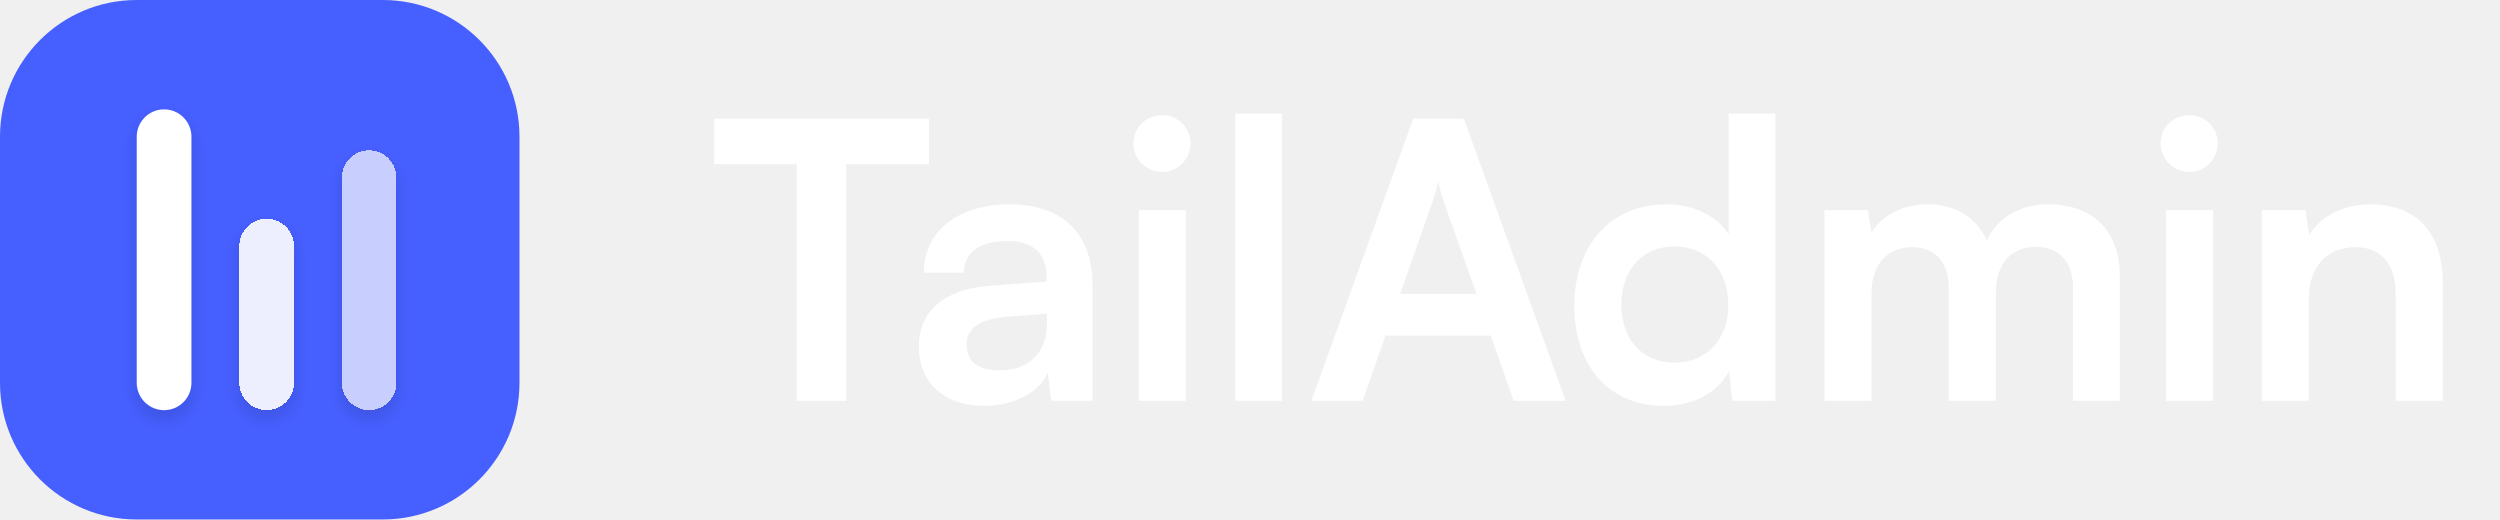
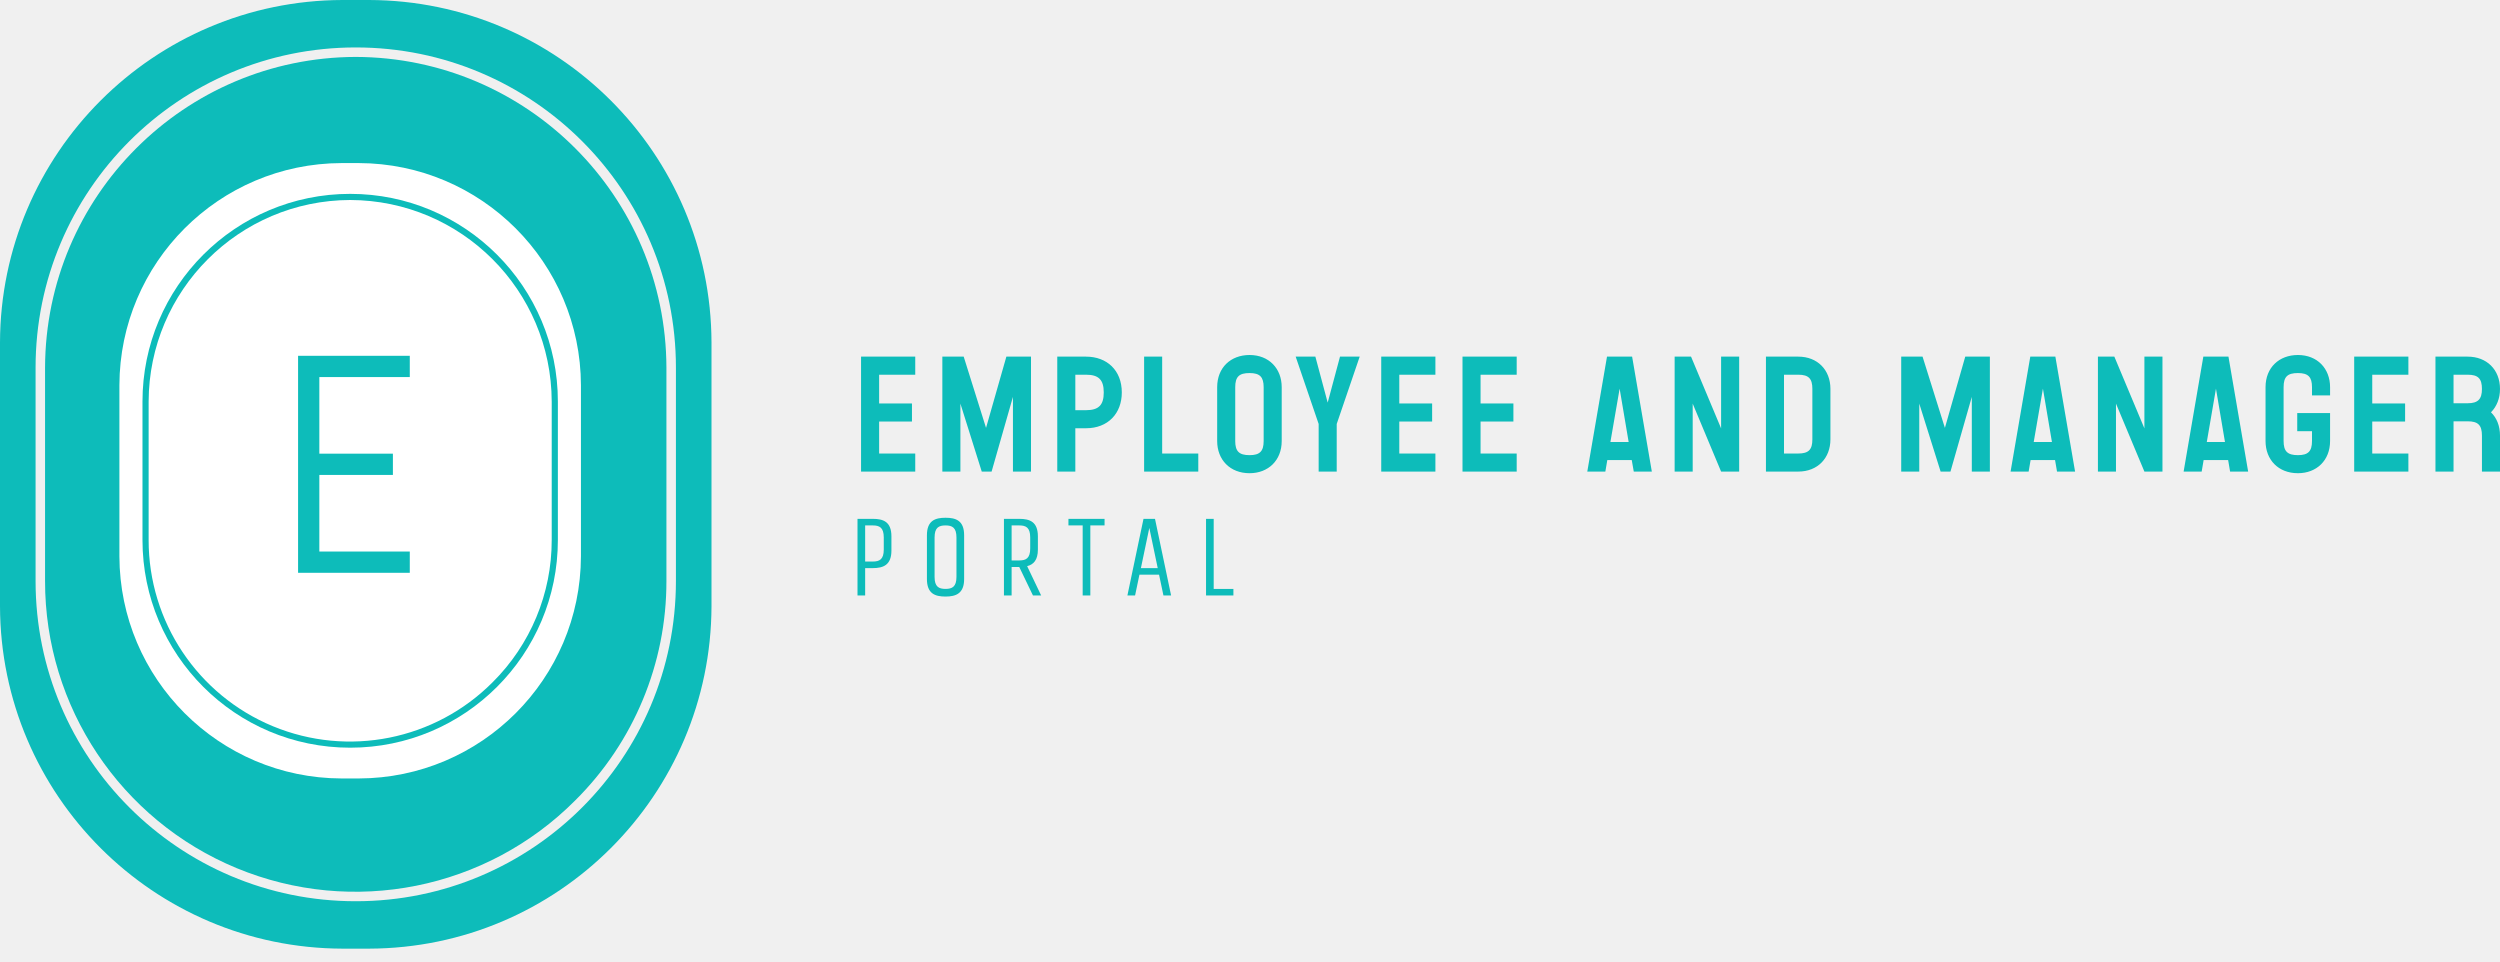
- <svg xmlns="http://www.w3.org/2000/svg" width="154" height="32" viewBox="0 0 154 32" fill="none">
-   <path d="M0 8.421C0 3.77 3.77 0 8.421 0H23.579C28.23 0 32 3.77 32 8.421V23.579C32 28.23 28.23 32 23.579 32H8.421C3.77 32 0 28.23 0 23.579V8.421Z" fill="#465FFF" />
-   <g filter="url(#filter0_d_1608_324)">
-     <path d="M8.424 8.422C8.424 7.491 9.178 6.737 10.108 6.737C11.038 6.737 11.792 7.491 11.792 8.422V23.579C11.792 24.51 11.038 25.264 10.108 25.264C9.178 25.264 8.424 24.51 8.424 23.579V8.422Z" fill="white" />
-   </g>
-   <g filter="url(#filter1_d_1608_324)">
-     <path d="M14.742 15.157C14.742 14.227 15.496 13.473 16.426 13.473C17.357 13.473 18.111 14.227 18.111 15.157V23.578C18.111 24.508 17.357 25.262 16.426 25.262C15.496 25.262 14.742 24.508 14.742 23.578V15.157Z" fill="white" fill-opacity="0.9" shape-rendering="crispEdges" />
-   </g>
-   <g filter="url(#filter2_d_1608_324)">
-     <path d="M21.055 10.946C21.055 10.016 21.809 9.262 22.739 9.262C23.669 9.262 24.423 10.016 24.423 10.946V23.578C24.423 24.508 23.669 25.262 22.739 25.262C21.809 25.262 21.055 24.508 21.055 23.578V10.946Z" fill="white" fill-opacity="0.7" shape-rendering="crispEdges" />
-   </g>
-   <path d="M44 10.115H49.089V24.691H52.132V10.115H57.221V7.309H44V10.115Z" fill="white" />
-   <path d="M60.617 25C62.448 25 64.042 24.168 64.541 22.955L64.755 24.691H67.299V17.558C67.299 14.3 65.349 12.588 62.187 12.588C59.001 12.588 56.908 14.252 56.908 16.797H59.381C59.381 15.56 60.332 14.847 62.044 14.847C63.518 14.847 64.47 15.489 64.47 17.082V17.343L60.95 17.605C58.168 17.819 56.599 19.174 56.599 21.338C56.599 23.549 58.121 25 60.617 25ZM61.569 22.812C60.261 22.812 59.547 22.289 59.547 21.219C59.547 20.268 60.237 19.674 62.044 19.507L64.493 19.317V19.935C64.493 21.742 63.352 22.812 61.569 22.812Z" fill="white" />
-   <path d="M71.6 10.591C72.551 10.591 73.335 9.806 73.335 8.831C73.335 7.856 72.551 7.095 71.6 7.095C70.601 7.095 69.816 7.856 69.816 8.831C69.816 9.806 70.601 10.591 71.6 10.591ZM70.149 24.691H73.05V12.944H70.149V24.691Z" fill="white" />
-   <path d="M78.972 24.691V7H76.095V24.691H78.972Z" fill="white" />
-   <path d="M83.941 24.691L85.344 20.672H91.835L93.238 24.691H96.448L90.171 7.309H87.056L80.778 24.691H83.941ZM88.221 12.493C88.387 12.017 88.53 11.494 88.601 11.161C88.649 11.518 88.815 12.041 88.958 12.493L90.955 18.104H86.247L88.221 12.493Z" fill="white" />
-   <path d="M102.493 25C104.276 25 105.798 24.215 106.511 22.86L106.701 24.691H109.364V7H106.487V14.443C105.75 13.277 104.3 12.588 102.659 12.588C99.116 12.588 96.976 15.203 96.976 18.865C96.976 22.503 99.092 25 102.493 25ZM103.135 22.337C101.113 22.337 99.877 20.863 99.877 18.77C99.877 16.678 101.113 15.18 103.135 15.18C105.156 15.18 106.464 16.654 106.464 18.77C106.464 20.886 105.156 22.337 103.135 22.337Z" fill="white" />
-   <path d="M115.289 24.691V18.033C115.289 16.131 116.406 15.227 117.785 15.227C119.164 15.227 120.044 16.107 120.044 17.748V24.691H122.945V18.033C122.945 16.107 124.015 15.203 125.418 15.203C126.797 15.203 127.701 16.083 127.701 17.771V24.691H130.578V17.011C130.578 14.3 129.008 12.588 126.155 12.588C124.372 12.588 122.993 13.468 122.398 14.823C121.78 13.468 120.543 12.588 118.76 12.588C117.072 12.588 115.883 13.349 115.289 14.324L115.051 12.944H112.388V24.691H115.289Z" fill="white" />
-   <path d="M134.876 10.591C135.827 10.591 136.612 9.806 136.612 8.831C136.612 7.856 135.827 7.095 134.876 7.095C133.877 7.095 133.093 7.856 133.093 8.831C133.093 9.806 133.877 10.591 134.876 10.591ZM133.426 24.691H136.327V12.944H133.426V24.691Z" fill="white" />
-   <path d="M142.225 24.691V18.366C142.225 16.464 143.318 15.227 145.102 15.227C146.6 15.227 147.575 16.178 147.575 18.152V24.691H150.476V17.462C150.476 14.419 148.954 12.588 146.005 12.588C144.412 12.588 142.985 13.277 142.248 14.466L142.011 12.944H139.324V24.691H142.225Z" fill="white" />
-   <defs>
-     <filter id="filter0_d_1608_324" x="7.424" y="6.237" width="5.368" height="20.526" filterUnits="userSpaceOnUse" color-interpolation-filters="sRGB">
-       <feFlood flood-opacity="0" result="BackgroundImageFix" />
-       <feColorMatrix in="SourceAlpha" type="matrix" values="0 0 0 0 0 0 0 0 0 0 0 0 0 0 0 0 0 0 127 0" result="hardAlpha" />
-       <feOffset dy="0.5" />
-       <feGaussianBlur stdDeviation="0.5" />
-       <feComposite in2="hardAlpha" operator="out" />
-       <feColorMatrix type="matrix" values="0 0 0 0 0 0 0 0 0 0 0 0 0 0 0 0 0 0 0.12 0" />
-       <feBlend mode="normal" in2="BackgroundImageFix" result="effect1_dropShadow_1608_324" />
-       <feBlend mode="normal" in="SourceGraphic" in2="effect1_dropShadow_1608_324" result="shape" />
-     </filter>
-     <filter id="filter1_d_1608_324" x="13.742" y="12.973" width="5.368" height="13.79" filterUnits="userSpaceOnUse" color-interpolation-filters="sRGB">
-       <feFlood flood-opacity="0" result="BackgroundImageFix" />
-       <feColorMatrix in="SourceAlpha" type="matrix" values="0 0 0 0 0 0 0 0 0 0 0 0 0 0 0 0 0 0 127 0" result="hardAlpha" />
-       <feOffset dy="0.5" />
-       <feGaussianBlur stdDeviation="0.5" />
-       <feComposite in2="hardAlpha" operator="out" />
-       <feColorMatrix type="matrix" values="0 0 0 0 0 0 0 0 0 0 0 0 0 0 0 0 0 0 0.12 0" />
-       <feBlend mode="normal" in2="BackgroundImageFix" result="effect1_dropShadow_1608_324" />
-       <feBlend mode="normal" in="SourceGraphic" in2="effect1_dropShadow_1608_324" result="shape" />
-     </filter>
-     <filter id="filter2_d_1608_324" x="20.055" y="8.762" width="5.368" height="18" filterUnits="userSpaceOnUse" color-interpolation-filters="sRGB">
-       <feFlood flood-opacity="0" result="BackgroundImageFix" />
-       <feColorMatrix in="SourceAlpha" type="matrix" values="0 0 0 0 0 0 0 0 0 0 0 0 0 0 0 0 0 0 127 0" result="hardAlpha" />
-       <feOffset dy="0.5" />
-       <feGaussianBlur stdDeviation="0.5" />
-       <feComposite in2="hardAlpha" operator="out" />
-       <feColorMatrix type="matrix" values="0 0 0 0 0 0 0 0 0 0 0 0 0 0 0 0 0 0 0.12 0" />
-       <feBlend mode="normal" in2="BackgroundImageFix" result="effect1_dropShadow_1608_324" />
-       <feBlend mode="normal" in="SourceGraphic" in2="effect1_dropShadow_1608_324" result="shape" />
-     </filter>
-   </defs>
+ <svg xmlns="http://www.w3.org/2000/svg" width="130" height="50" viewBox="0 0 130 50" fill="none">
+   <path d="M18.498 2.96C9.587 2.986 2.369 10.204 2.343 19.116V30.215C2.335 36.75 6.269 42.645 12.307 45.144C18.346 47.644 25.296 46.254 29.908 41.625C32.951 38.608 34.66 34.499 34.654 30.215V19.116C34.628 10.204 27.41 2.986 18.498 2.96Z" fill="#0DBCBA" />
+   <path d="M19.189 0H17.808C7.985 0.028 0.028 7.985 0 17.808V31.522C0.028 41.345 7.985 49.302 17.808 49.33H19.189C29.013 49.302 36.969 41.345 36.998 31.522V17.808C36.969 7.985 29.013 0.028 19.189 0ZM35.148 30.215C35.148 39.41 27.694 46.864 18.499 46.864C9.304 46.864 1.85 39.41 1.85 30.215V19.115C1.85 9.92 9.304 2.467 18.499 2.467C27.694 2.467 35.148 9.92 35.148 19.115V30.215Z" fill="#0DBCBA" />
+   <path d="M18.209 10.4C12.428 10.417 7.746 15.099 7.729 20.88V28.08C7.724 32.32 10.276 36.144 14.193 37.765C18.11 39.386 22.619 38.485 25.611 35.482C27.585 33.525 28.694 30.86 28.689 28.08V20.88C28.673 15.099 23.991 10.417 18.209 10.4Z" fill="white" />
+   <path d="M15 30.285H21.809V28.179H17.106V25.196H20.931V23.09H17.106V20.106H21.809V18H15V30.285Z" fill="#0DBCBA" stroke="white" stroke-linecap="round" />
+   <path d="M18.657 8.48H17.761C11.389 8.499 6.227 13.66 6.209 20.032V28.928C6.227 35.301 11.389 40.462 17.761 40.48H18.657C25.029 40.462 30.19 35.301 30.209 28.928V20.032C30.19 13.66 25.029 8.499 18.657 8.48ZM29.009 28.08C29.009 34.045 24.174 38.88 18.209 38.88C12.244 38.88 7.409 34.045 7.409 28.08V20.88C7.409 14.916 12.244 10.081 18.209 10.081C24.174 10.081 29.009 14.916 29.009 20.88V28.08Z" fill="white" />
+   <path d="M44.775 18.545V24.522H47.593V23.583H45.715V21.918H47.422V20.979H45.715V19.485H47.593V18.545H44.775ZM49.002 18.545V24.522H49.941V20.988L51.051 24.522H51.563L52.673 20.637V24.522H53.612V18.545H52.331L51.274 22.25L50.112 18.545H49.002ZM56.472 18.545H54.978V24.522H55.917V22.269H56.472C57.615 22.269 58.334 21.5 58.334 20.407C58.334 19.262 57.566 18.545 56.472 18.545ZM56.472 21.33H55.917V19.485H56.472C57.122 19.485 57.395 19.741 57.395 20.407C57.395 21.055 57.139 21.33 56.472 21.33ZM59.494 18.545V24.522H62.311V23.583H60.433V18.545H59.494ZM63.293 20.134V22.933C63.293 23.908 63.96 24.607 64.977 24.607C65.949 24.607 66.649 23.941 66.649 22.933V20.134C66.649 19.16 65.983 18.46 64.977 18.46C64.002 18.46 63.293 19.11 63.293 20.134ZM64.232 22.933V20.134C64.232 19.587 64.439 19.399 64.977 19.399C65.513 19.399 65.71 19.603 65.71 20.134V22.933C65.71 23.471 65.506 23.668 64.977 23.668C64.429 23.668 64.232 23.464 64.232 22.933ZM68.57 22.046V24.522H69.509V22.046L70.704 18.545H69.68L69.04 20.936L68.399 18.545H67.375L68.57 22.046ZM71.824 18.545V24.522H74.641V23.583H72.763V21.918H74.471V20.979H72.763V19.485H74.641V18.545H71.824ZM76.05 18.545V24.522H78.868V23.583H76.989V21.918H78.697V20.979H76.989V19.485H78.868V18.545H76.05ZM83.564 18.545L82.539 24.522H83.478L83.58 23.924H84.851L84.956 24.522H85.895L84.87 18.545H83.564ZM83.741 22.985L84.221 20.21L84.69 22.985H83.741ZM87.081 18.545V24.522H88.02V20.988L89.497 24.522H90.437V18.545H89.497V22.276L87.934 18.545H87.081ZM93.51 18.545H91.829V24.522H93.51C94.518 24.522 95.182 23.822 95.182 22.848V20.22C95.182 19.245 94.518 18.545 93.51 18.545ZM93.51 23.583H92.768V19.485H93.51C94.049 19.485 94.243 19.689 94.243 20.22V22.848C94.243 23.379 94.049 23.583 93.51 23.583ZM98.863 18.545V24.522H99.802V20.988L100.912 24.522H101.424L102.534 20.637V24.522H103.473V18.545H102.193L101.135 22.25L99.973 18.545H98.863ZM105.575 18.545L104.55 24.522H105.489L105.591 23.924H106.863L106.965 24.522H107.904L106.879 18.545H105.575ZM105.753 22.985L106.232 20.21L106.701 22.985H105.753ZM109.092 18.545V24.522H110.031V20.988L111.509 24.522H112.448V18.545H111.509V22.276L109.946 18.545H109.092ZM114.573 18.545L113.548 24.522H114.487L114.589 23.924H115.863L115.965 24.522H116.904L115.88 18.545H114.573ZM114.753 22.985L115.23 20.21L115.699 22.985H114.753ZM117.808 20.134V22.933C117.808 23.908 118.474 24.607 119.492 24.607C120.464 24.607 121.164 23.941 121.164 22.933V21.481H119.456V22.421H120.224V22.933C120.224 23.471 120.02 23.668 119.492 23.668C118.944 23.668 118.747 23.464 118.747 22.933V20.134C118.747 19.587 118.953 19.399 119.492 19.399C120.028 19.399 120.224 19.603 120.224 20.134V20.561H121.164V20.134C121.164 19.16 120.497 18.46 119.492 18.46C118.517 18.46 117.808 19.11 117.808 20.134ZM122.418 18.545V24.522H125.236V23.583H123.357V21.918H125.065V20.979H123.357V19.485H125.236V18.545H122.418ZM128.319 18.545H126.644V24.522H127.584V21.908H128.319C128.857 21.908 129.061 22.105 129.061 22.653V24.522H130V22.653C130 22.148 129.83 21.73 129.531 21.439C129.83 21.14 130 20.713 130 20.227C130 19.212 129.301 18.545 128.319 18.545ZM128.319 20.969H127.584V19.485H128.319C128.857 19.485 129.061 19.681 129.061 20.227C129.061 20.756 128.857 20.969 128.319 20.969Z" fill="#0DBCBA" />
+   <path d="M44.59 30.965H44.988V29.542H45.387C45.927 29.542 46.354 29.383 46.354 28.631V27.891C46.354 27.127 45.927 26.98 45.387 26.98H44.59V30.965ZM44.988 29.2V27.322H45.387C45.733 27.322 45.956 27.431 45.956 27.948V28.574C45.956 29.091 45.733 29.2 45.387 29.2H44.988ZM48.2 27.834V30.111C48.2 30.875 48.631 31.021 49.167 31.021C49.708 31.021 50.135 30.863 50.135 30.111V27.834C50.135 27.07 49.708 26.923 49.167 26.923C48.631 26.923 48.2 27.07 48.2 27.834ZM48.598 29.997V27.948C48.598 27.431 48.819 27.322 49.167 27.322C49.513 27.322 49.736 27.431 49.736 27.948V29.997C49.736 30.514 49.513 30.623 49.167 30.623C48.819 30.623 48.598 30.514 48.598 29.997ZM52.205 30.965H52.604V29.485H53.002L53.714 30.965H54.14L53.412 29.44C53.749 29.354 53.97 29.119 53.97 28.574V27.891C53.97 27.127 53.543 26.98 53.002 26.98H52.205V30.965ZM52.604 29.143V27.322H53.002C53.351 27.322 53.571 27.431 53.571 27.948V28.517C53.571 29.034 53.351 29.143 53.002 29.143H52.604ZM57.437 26.98H55.559V27.322H56.299V30.965H56.697V27.322H57.437V26.98ZM58.625 30.965H59.024L59.251 29.883H60.271L60.499 30.965H60.897L60.06 26.98H59.462L58.625 30.965ZM59.327 29.542L59.764 27.452L60.202 29.542H59.327ZM62.714 26.98V30.965H64.137V30.623H63.112V26.98H62.714Z" fill="#0DBCBA" />
</svg>
